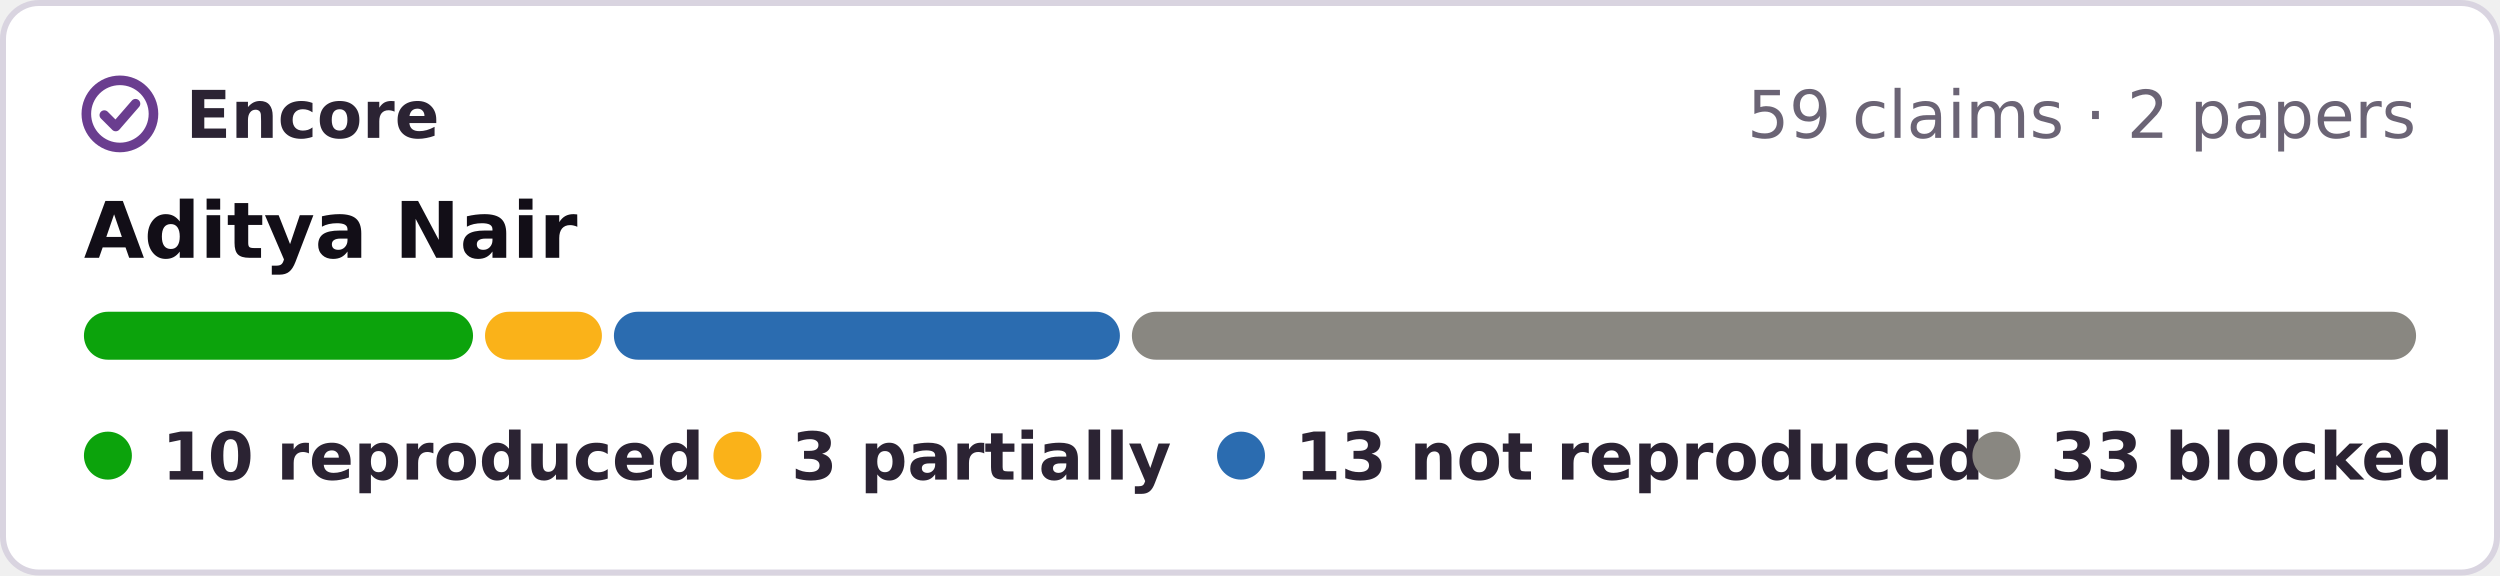
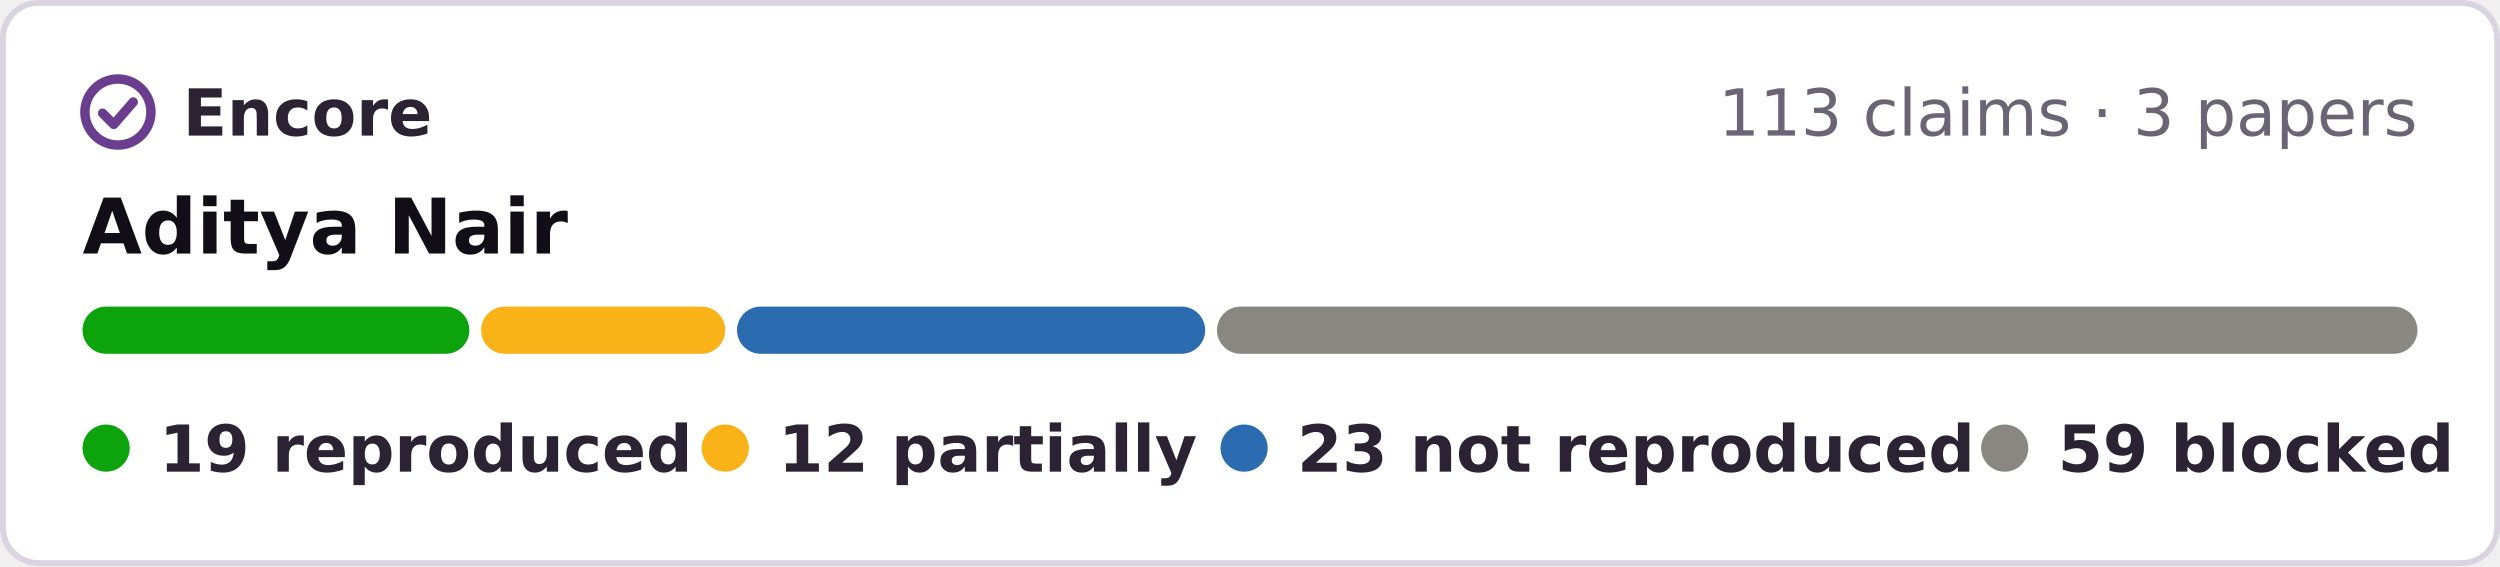
- <svg xmlns="http://www.w3.org/2000/svg" width="417" height="96" viewBox="0 0 417 96" role="img" aria-label="Encore: 10 reproduced, 3 partially reproduced, 13 not reproduced, 33 blocked, of 59 claims in 2 papers of Aditya Nair">
-   <rect x=".5" y=".5" width="416" height="95" rx="6" fill="#fff" stroke="#d9d4e0" />
+ <svg xmlns="http://www.w3.org/2000/svg" width="424" height="96" viewBox="0 0 424 96" role="img" aria-label="Encore: 19 reproduced, 12 partially reproduced, 23 not reproduced, 59 blocked, of 113 claims in 3 papers of Aditya Nair">
+   <rect x=".5" y=".5" width="423" height="95" rx="6" fill="#fff" stroke="#d9d4e0" />
  <g fill="none" stroke="#6a3d8f" stroke-width="1.6" stroke-linecap="round" stroke-linejoin="round">
    <circle cx="20" cy="19" r="5.6" />
    <path d="M17.4 19.2l1.9 1.9 3.3-3.8" />
  </g>
  <g font-family="Verdana,DejaVu Sans,Geneva,sans-serif" font-size="11">
    <text x="31" y="23" font-weight="bold" fill="#2b2333" textLength="39">Encore</text>
-     <text x="403" y="23" text-anchor="end" fill="#6b6475">59 claims · 2 papers</text>
+     <text x="410" y="23" text-anchor="end" fill="#6b6475">113 claims · 3 papers</text>
    <text x="14" y="43" font-size="13" font-weight="bold" fill="#120e17">Aditya Nair</text>
-     <rect x="14.0" y="52" width="64.9" height="8" rx="4" fill="#0ca30c" />
-     <rect x="80.9" y="52" width="19.5" height="8" rx="4" fill="#fab219" />
-     <rect x="102.4" y="52" width="84.4" height="8" rx="4" fill="#2b6cb0" />
-     <rect x="188.8" y="52" width="214.2" height="8" rx="4" fill="#898781" />
+     <rect x="14.0" y="52" width="65.6" height="8" rx="4" fill="#0ca30c" />
+     <rect x="81.6" y="52" width="41.4" height="8" rx="4" fill="#fab219" />
+     <rect x="125.0" y="52" width="79.4" height="8" rx="4" fill="#2b6cb0" />
+     <rect x="206.4" y="52" width="203.6" height="8" rx="4" fill="#898781" />
    <g font-weight="bold" fill="#2b2333">
      <circle cx="18" cy="76" r="4" fill="#0ca30c" />
-       <text x="27" y="80" textLength="78">10 reproduced</text>
+       <text x="27" y="80" textLength="78">19 reproduced</text>
      <circle cx="123" cy="76" r="4" fill="#fab219" />
-       <text x="132" y="80" textLength="57">3 partially</text>
-       <circle cx="207" cy="76" r="4" fill="#2b6cb0" />
-       <text x="216" y="80" textLength="99">13 not reproduced</text>
-       <circle cx="333" cy="76" r="4" fill="#898781" />
-       <text x="342" y="80" textLength="61">33 blocked</text>
+       <text x="132" y="80" textLength="62">12 partially</text>
+       <circle cx="211" cy="76" r="4" fill="#2b6cb0" />
+       <text x="220" y="80" textLength="101">23 not reproduced</text>
+       <circle cx="340" cy="76" r="4" fill="#898781" />
+       <text x="349" y="80" textLength="61">59 blocked</text>
    </g>
  </g>
</svg>
